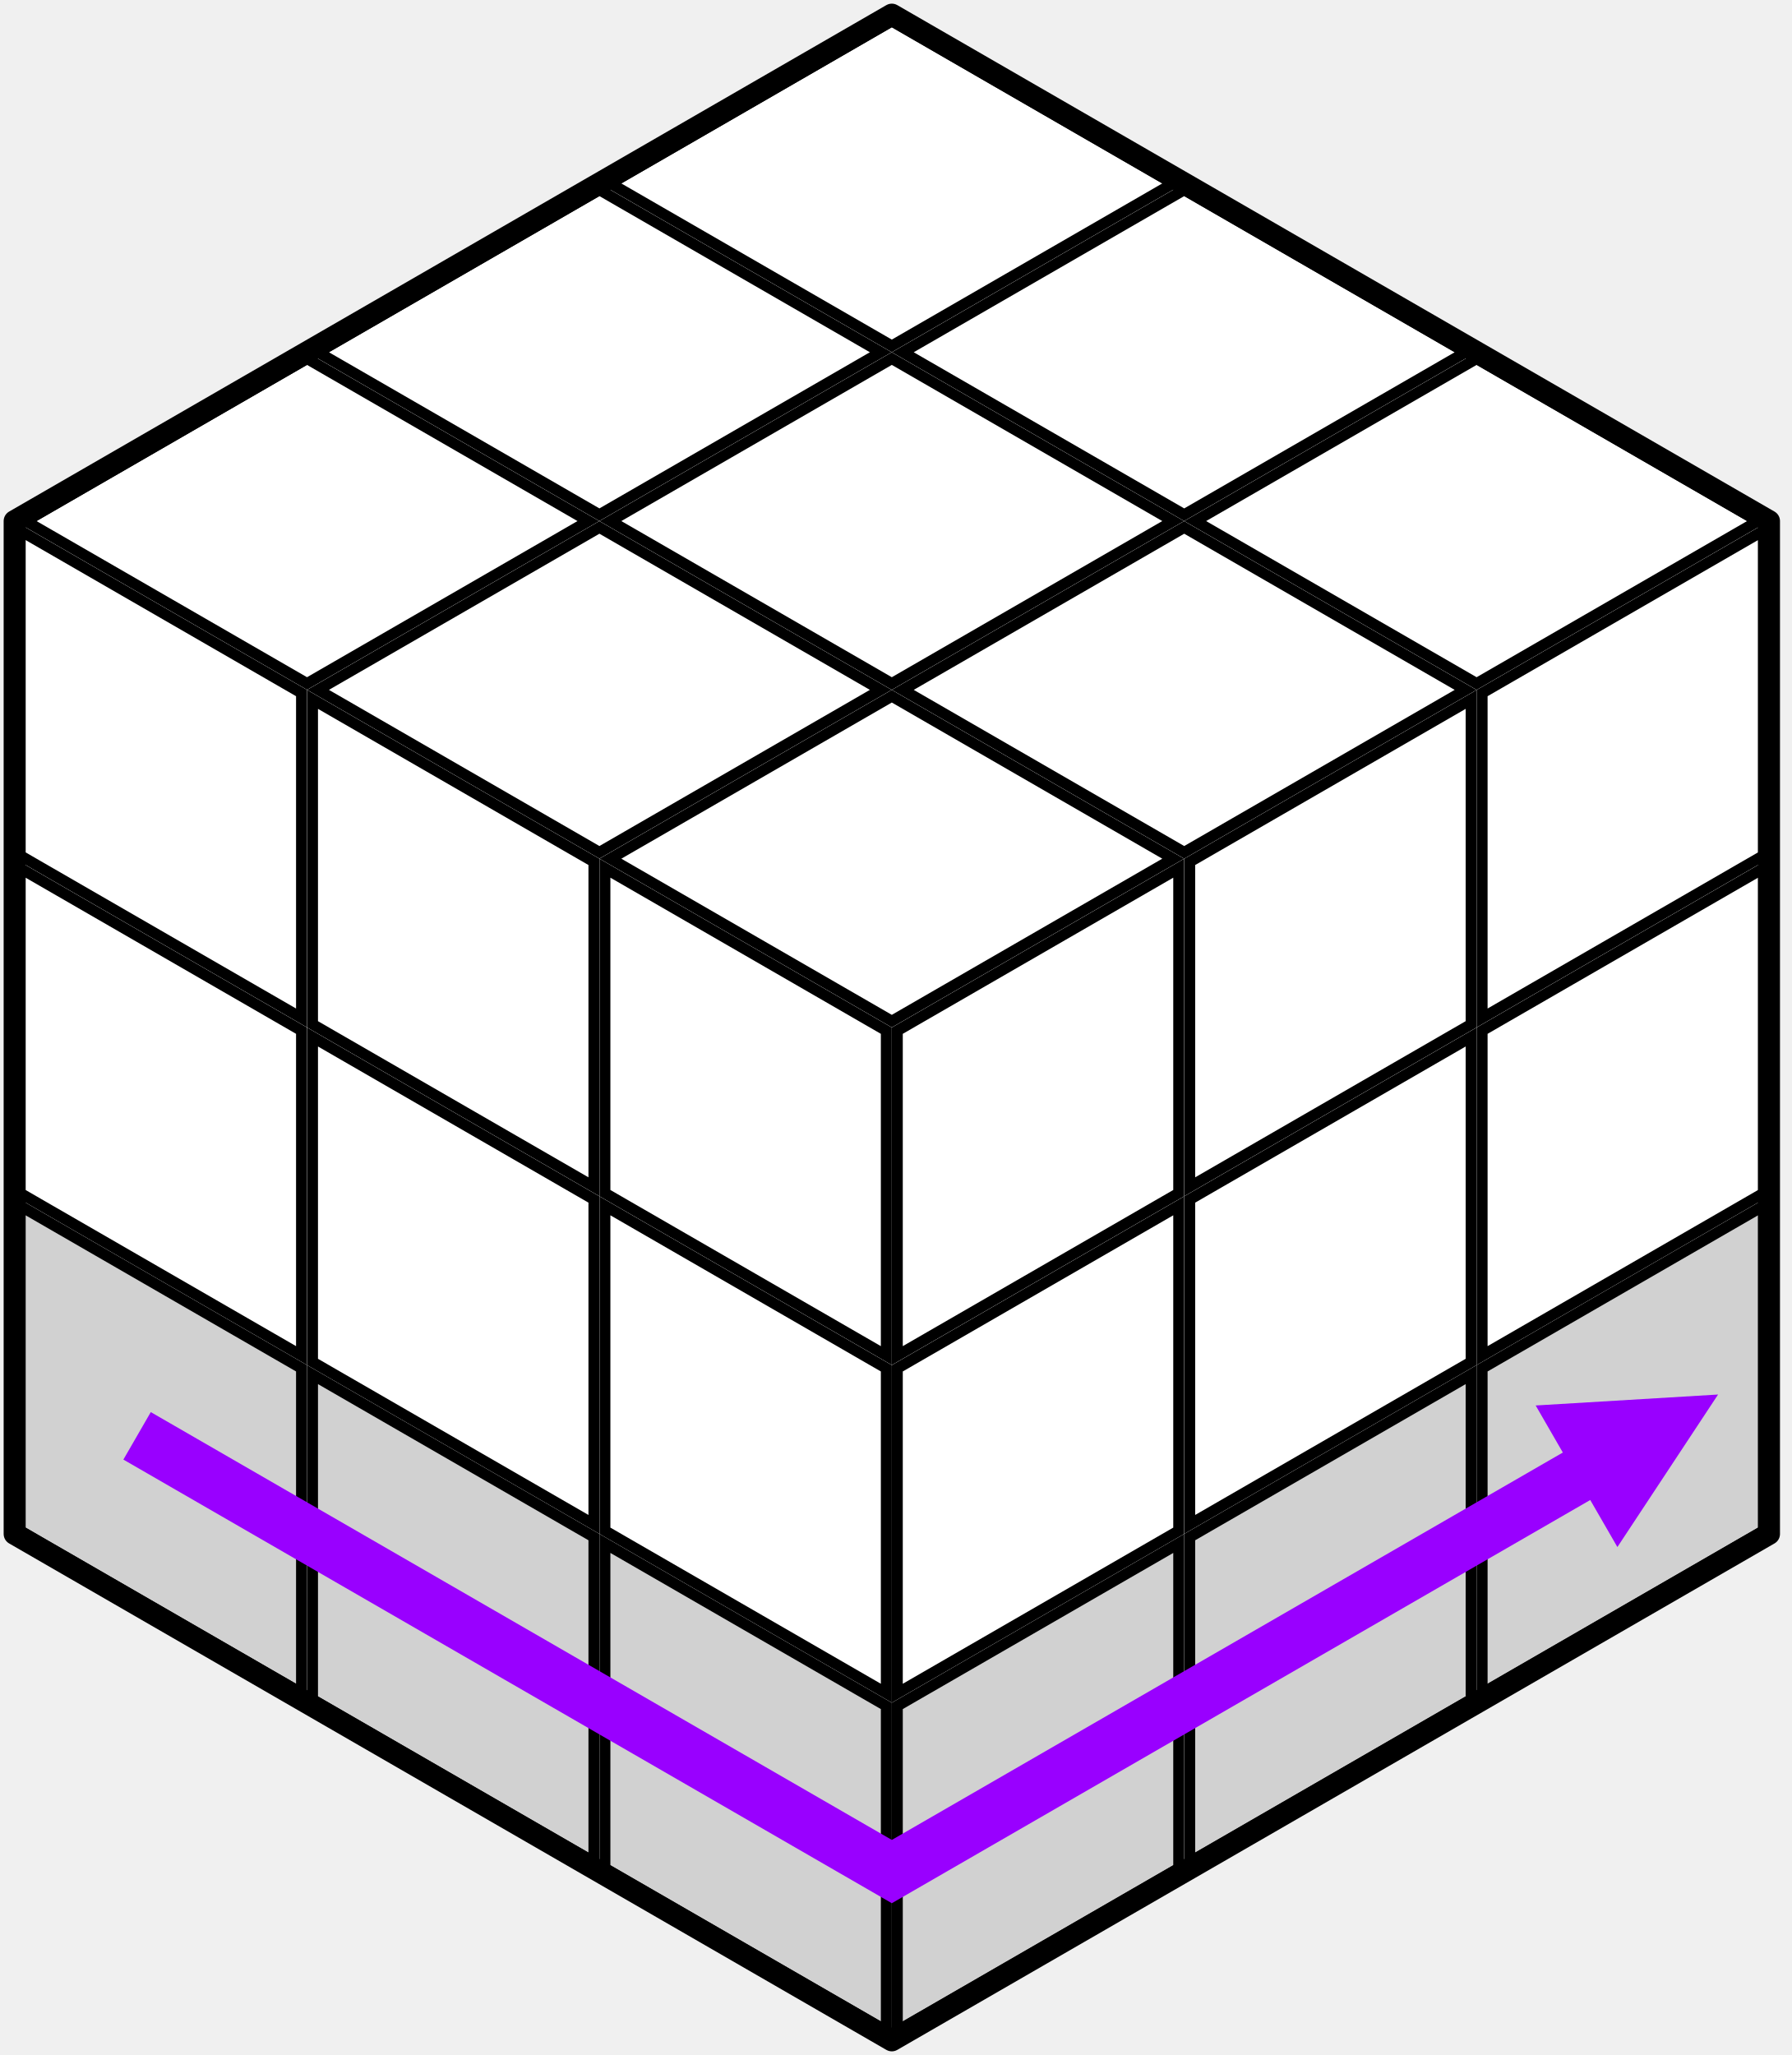
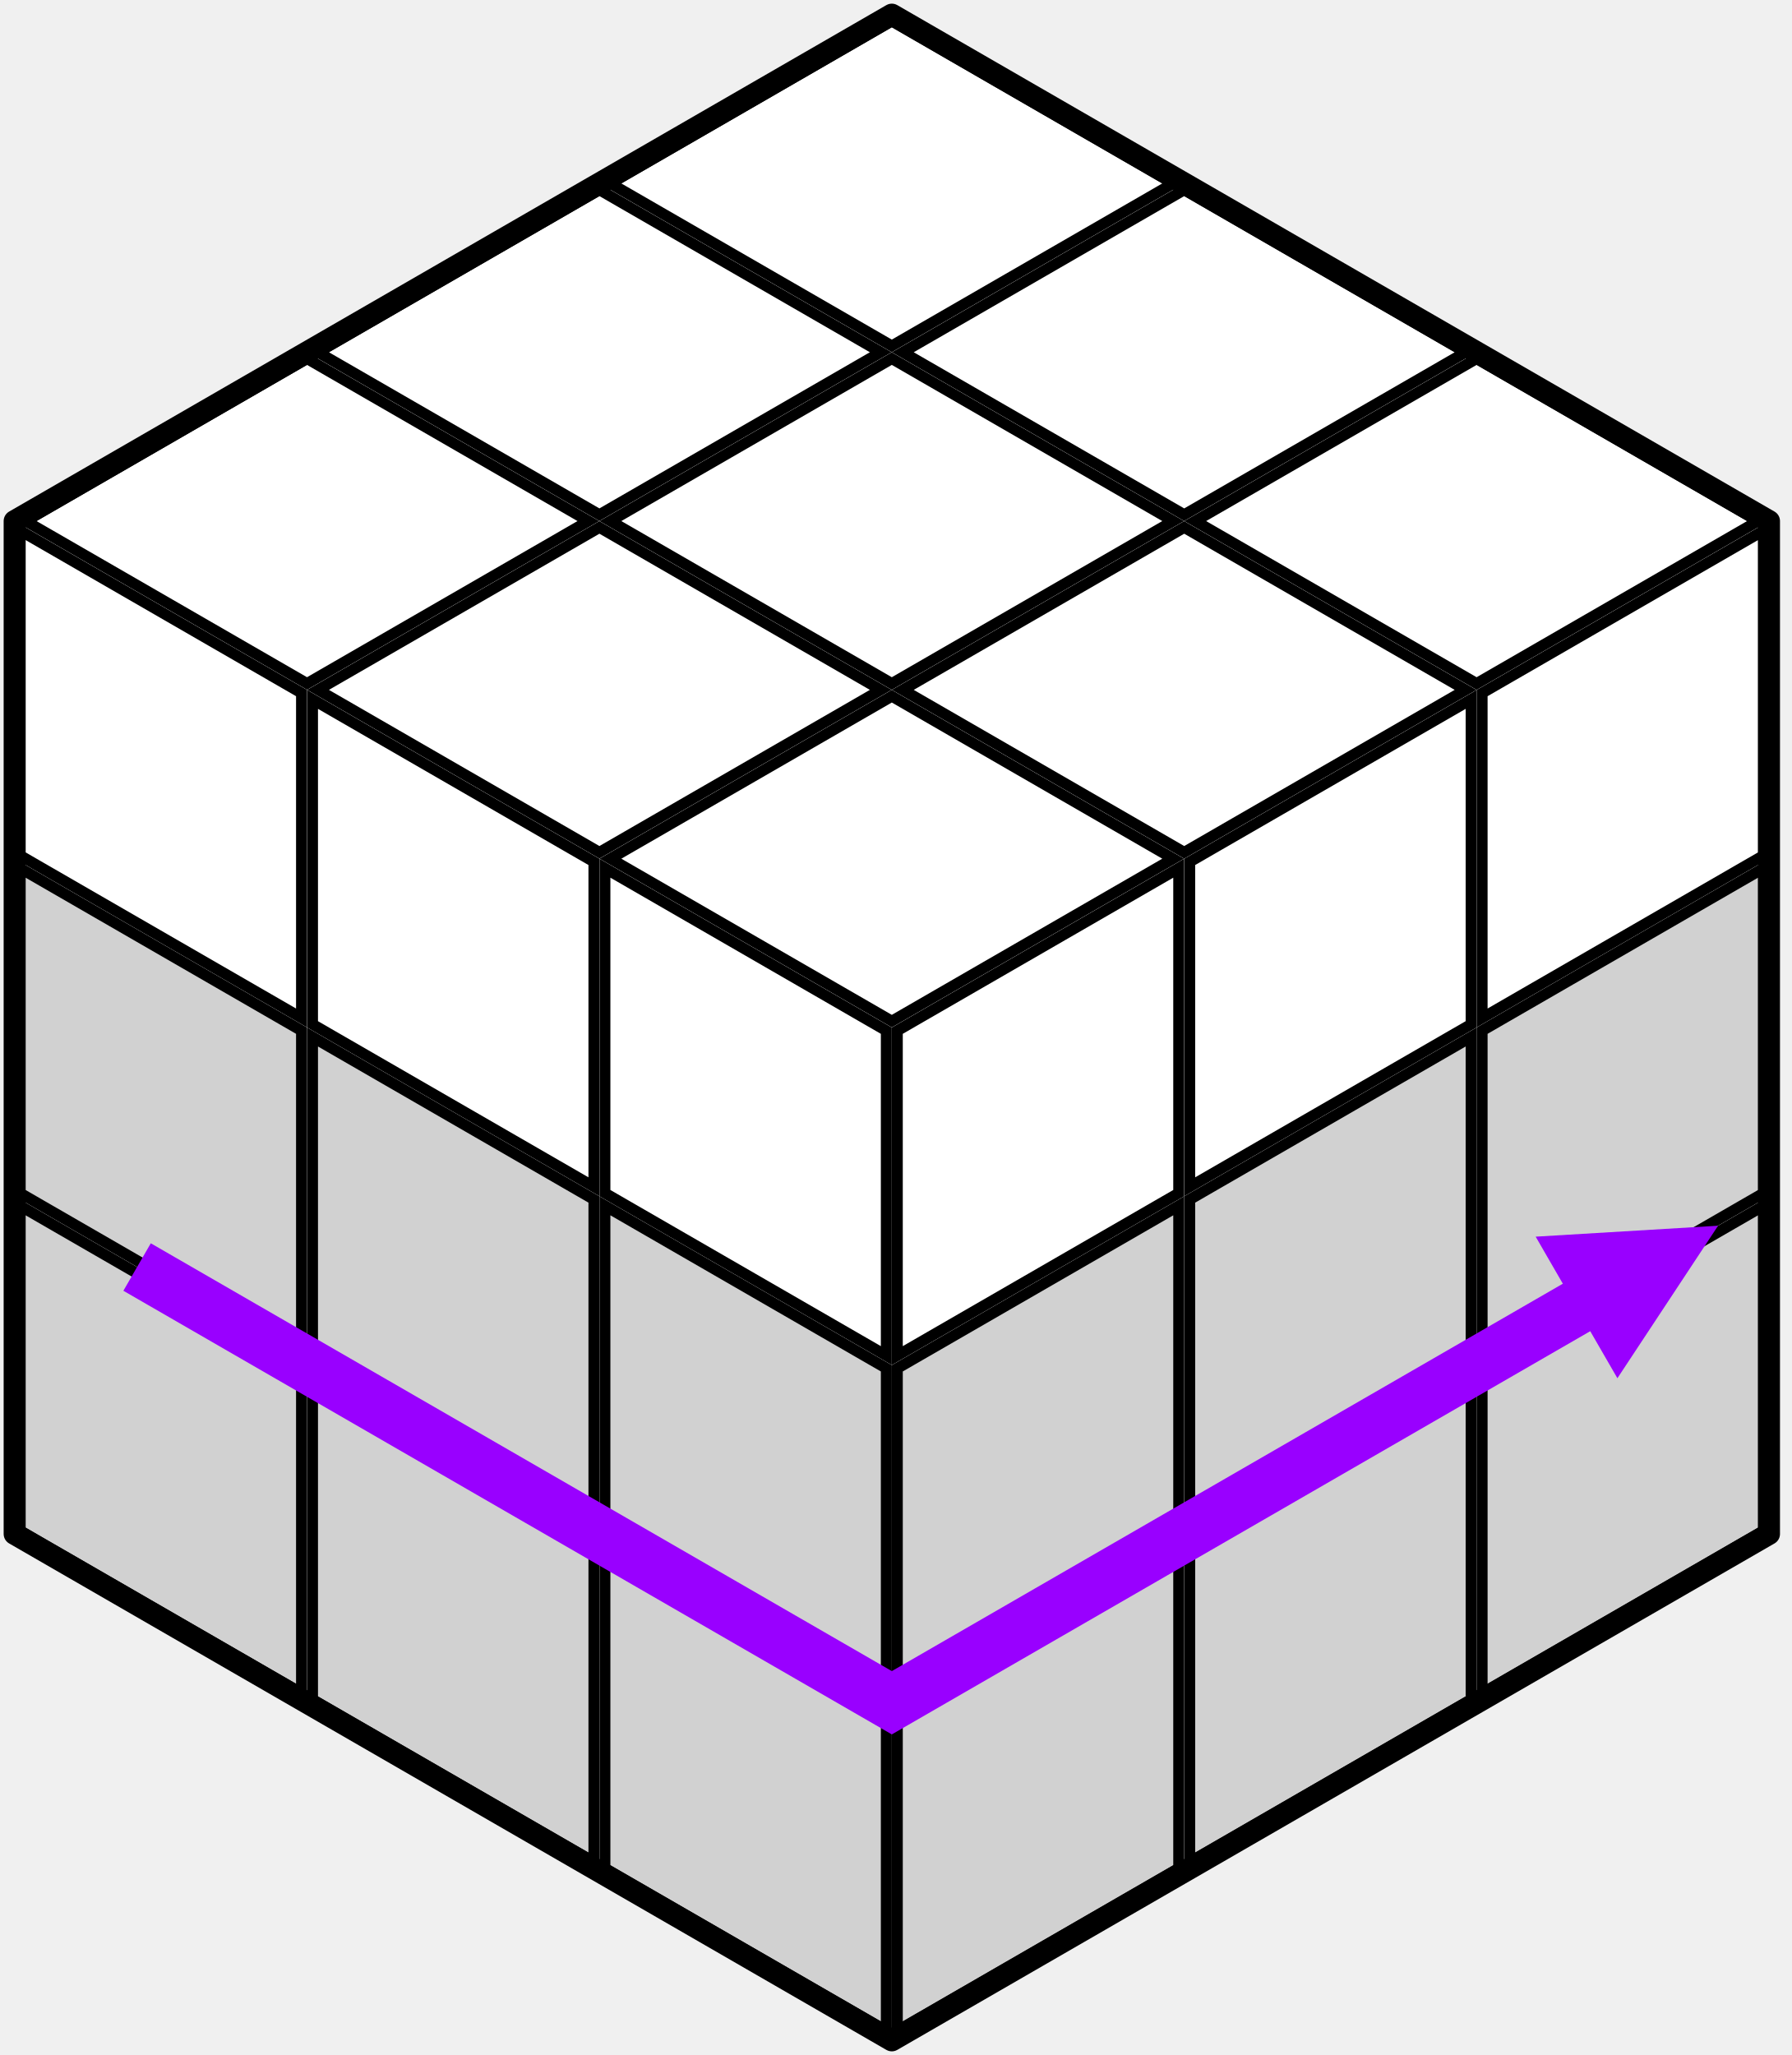
<svg xmlns="http://www.w3.org/2000/svg" style="isolation:isolate" viewBox="-1 -1 122.516 140.564" width="122.516pt" height="140.564pt">
  <defs>
-     <clipPath id="_clipPath_QAVwLXqf5jNeWSf3W6Yex6RuOTywYXdc">
+     <clipPath id="_clipPath_mOmx692nNHeRX4tszn30Y3U4McXvbrWf">
      <rect x="-1" y="-1" width="122.516" height="140.564" />
    </clipPath>
  </defs>
-   <g clip-path="url(#_clipPath_QAVwLXqf5jNeWSf3W6Yex6RuOTywYXdc)">
-     <mask id="_mask_IOUynAQQpQfhPuASTDLDosrloxgT1Kle">
+   <g clip-path="url(#_clipPath_mOmx692nNHeRX4tszn30Y3U4McXvbrWf)">
+     <mask id="_mask_kkWj2Rio4kVuOKCSRQOKKKT9DnnEO23l">
      <path d=" M 20 23.094 L 40 34.641 L 20 46.188 L 0 34.641 L 20 23.094 Z " fill="white" stroke="none" />
    </mask>
    <path d=" M 20 23.094 L 40 34.641 L 20 46.188 L 0 34.641 L 20 23.094 Z " fill="rgb(255,255,255)" />
-     <path d=" M 20 23.094 L 40 34.641 L 20 46.188 L 0 34.641 L 20 23.094 Z " fill="rgb(255,255,255)" mask="url(#_mask_IOUynAQQpQfhPuASTDLDosrloxgT1Kle)" vector-effect="non-scaling-stroke" stroke-width="2" stroke="rgb(0,0,0)" stroke-linejoin="round" stroke-linecap="round" stroke-miterlimit="3" />
-     <mask id="_mask_LwpF009fppusmjZxmrw92VliaI54msOc">
+     <path d=" M 20 23.094 L 40 34.641 L 20 46.188 L 0 34.641 L 20 23.094 Z " fill="rgb(255,255,255)" mask="url(#_mask_kkWj2Rio4kVuOKCSRQOKKKT9DnnEO23l)" vector-effect="non-scaling-stroke" stroke-width="2" stroke="rgb(0,0,0)" stroke-linejoin="round" stroke-linecap="round" stroke-miterlimit="3" />
+     <mask id="_mask_ZkWhkUQ2MammkldvRXHLHZq5jAONcaut">
      <path d=" M 40 34.641 L 60 46.188 L 40 57.735 L 20 46.188 L 40 34.641 Z " fill="white" stroke="none" />
    </mask>
    <path d=" M 40 34.641 L 60 46.188 L 40 57.735 L 20 46.188 L 40 34.641 Z " fill="rgb(255,255,255)" />
-     <path d=" M 40 34.641 L 60 46.188 L 40 57.735 L 20 46.188 L 40 34.641 Z " fill="rgb(255,255,255)" mask="url(#_mask_LwpF009fppusmjZxmrw92VliaI54msOc)" vector-effect="non-scaling-stroke" stroke-width="2" stroke="rgb(0,0,0)" stroke-linejoin="round" stroke-linecap="round" stroke-miterlimit="3" />
-     <mask id="_mask_vpvHFwjFbdHhDQgX8goCzIqJjEfphfRi">
+     <path d=" M 40 34.641 L 60 46.188 L 40 57.735 L 20 46.188 L 40 34.641 Z " fill="rgb(255,255,255)" mask="url(#_mask_ZkWhkUQ2MammkldvRXHLHZq5jAONcaut)" vector-effect="non-scaling-stroke" stroke-width="2" stroke="rgb(0,0,0)" stroke-linejoin="round" stroke-linecap="round" stroke-miterlimit="3" />
+     <mask id="_mask_ame3Uhky8QvT81t3VYmrP8Di9AKaC9ln">
      <path d=" M 60 46.188 L 80 57.735 L 60 69.282 L 40 57.735 L 60 46.188 Z " fill="white" stroke="none" />
    </mask>
    <path d=" M 60 46.188 L 80 57.735 L 60 69.282 L 40 57.735 L 60 46.188 Z " fill="rgb(255,255,255)" />
-     <path d=" M 60 46.188 L 80 57.735 L 60 69.282 L 40 57.735 L 60 46.188 Z " fill="rgb(255,255,255)" mask="url(#_mask_vpvHFwjFbdHhDQgX8goCzIqJjEfphfRi)" vector-effect="non-scaling-stroke" stroke-width="2" stroke="rgb(0,0,0)" stroke-linejoin="round" stroke-linecap="round" stroke-miterlimit="3" />
-     <mask id="_mask_lWQcgneBLw1jrcCTq0WJfGXlQbKptxH5">
+     <path d=" M 60 46.188 L 80 57.735 L 60 69.282 L 40 57.735 L 60 46.188 Z " fill="rgb(255,255,255)" mask="url(#_mask_ame3Uhky8QvT81t3VYmrP8Di9AKaC9ln)" vector-effect="non-scaling-stroke" stroke-width="2" stroke="rgb(0,0,0)" stroke-linejoin="round" stroke-linecap="round" stroke-miterlimit="3" />
+     <mask id="_mask_W3mnIgZQkQaNfeErQ5pThGqoE1wVWvnw">
      <path d=" M 40 80.829 L 60 92.376 L 60 69.282 L 40 57.735 L 40 80.829 Z " fill="white" stroke="none" />
    </mask>
    <path d=" M 40 80.829 L 60 92.376 L 60 69.282 L 40 57.735 L 40 80.829 Z " fill="rgb(255,255,255)" />
-     <path d=" M 40 80.829 L 60 92.376 L 60 69.282 L 40 57.735 L 40 80.829 Z " fill="rgb(255,255,255)" mask="url(#_mask_lWQcgneBLw1jrcCTq0WJfGXlQbKptxH5)" vector-effect="non-scaling-stroke" stroke-width="2" stroke="rgb(0,0,0)" stroke-linejoin="round" stroke-linecap="round" stroke-miterlimit="3" />
-     <mask id="_mask_eGQGoYuHrgvEC6BsLJsPeWiLzwhgYxr4">
+     <path d=" M 40 80.829 L 60 92.376 L 60 69.282 L 40 57.735 L 40 80.829 Z " fill="rgb(255,255,255)" mask="url(#_mask_W3mnIgZQkQaNfeErQ5pThGqoE1wVWvnw)" vector-effect="non-scaling-stroke" stroke-width="2" stroke="rgb(0,0,0)" stroke-linejoin="round" stroke-linecap="round" stroke-miterlimit="3" />
+     <mask id="_mask_nqWm2CF1VynCx87mTCoob9anqyJbdBSh">
      <path d=" M 80 80.829 L 60 92.376 L 60 69.282 L 80 57.735 L 80 80.829 Z " fill="white" stroke="none" />
    </mask>
    <path d=" M 80 80.829 L 60 92.376 L 60 69.282 L 80 57.735 L 80 80.829 Z " fill="rgb(255,255,255)" />
-     <path d=" M 80 80.829 L 60 92.376 L 60 69.282 L 80 57.735 L 80 80.829 Z " fill="rgb(255,255,255)" mask="url(#_mask_eGQGoYuHrgvEC6BsLJsPeWiLzwhgYxr4)" vector-effect="non-scaling-stroke" stroke-width="2" stroke="rgb(0,0,0)" stroke-linejoin="round" stroke-linecap="round" stroke-miterlimit="3" />
-     <mask id="_mask_AwD0lAxvsJUicaw0L5MAEPkgabSf5qUF">
+     <path d=" M 80 80.829 L 60 92.376 L 60 69.282 L 80 57.735 L 80 80.829 Z " fill="rgb(255,255,255)" mask="url(#_mask_nqWm2CF1VynCx87mTCoob9anqyJbdBSh)" vector-effect="non-scaling-stroke" stroke-width="2" stroke="rgb(0,0,0)" stroke-linejoin="round" stroke-linecap="round" stroke-miterlimit="3" />
+     <mask id="_mask_rdm981qdVWP0MANTarrh3MbBHldB8h9N">
      <path d=" M 80 103.923 L 60 115.47 L 60 92.376 L 80 80.829 L 80 103.923 Z " fill="white" stroke="none" />
    </mask>
-     <path d=" M 80 103.923 L 60 115.47 L 60 92.376 L 80 80.829 L 80 103.923 Z " fill="rgb(255,255,255)" />
-     <path d=" M 80 103.923 L 60 115.47 L 60 92.376 L 80 80.829 L 80 103.923 Z " fill="rgb(255,255,255)" mask="url(#_mask_AwD0lAxvsJUicaw0L5MAEPkgabSf5qUF)" vector-effect="non-scaling-stroke" stroke-width="2" stroke="rgb(0,0,0)" stroke-linejoin="round" stroke-linecap="round" stroke-miterlimit="3" />
-     <mask id="_mask_EyaFKthUR765jBc22fjtC0nAwM3j3qHG">
+     <path d=" M 80 103.923 L 60 115.47 L 60 92.376 L 80 80.829 L 80 103.923 Z " fill="rgb(209,209,209)" />
+     <path d=" M 80 103.923 L 60 115.47 L 60 92.376 L 80 80.829 L 80 103.923 Z " fill="rgb(209,209,209)" mask="url(#_mask_rdm981qdVWP0MANTarrh3MbBHldB8h9N)" vector-effect="non-scaling-stroke" stroke-width="2" stroke="rgb(0,0,0)" stroke-linejoin="round" stroke-linecap="round" stroke-miterlimit="3" />
+     <mask id="_mask_5JiBLUTp31056UKttWBqU3AqEeZi1mQq">
      <path d=" M 80 127.017 L 60 138.564 L 60 115.47 L 80 103.923 L 80 127.017 Z " fill="white" stroke="none" />
    </mask>
    <path d=" M 80 127.017 L 60 138.564 L 60 115.47 L 80 103.923 L 80 127.017 Z " fill="rgb(209,209,209)" />
-     <path d=" M 80 127.017 L 60 138.564 L 60 115.47 L 80 103.923 L 80 127.017 Z " fill="rgb(209,209,209)" mask="url(#_mask_EyaFKthUR765jBc22fjtC0nAwM3j3qHG)" vector-effect="non-scaling-stroke" stroke-width="2" stroke="rgb(0,0,0)" stroke-linejoin="round" stroke-linecap="round" stroke-miterlimit="3" />
-     <mask id="_mask_EeSNk0QFsyCH7XjPlXz0GBAwOVhjgrDI">
+     <path d=" M 80 127.017 L 60 138.564 L 60 115.47 L 80 103.923 L 80 127.017 Z " fill="rgb(209,209,209)" mask="url(#_mask_5JiBLUTp31056UKttWBqU3AqEeZi1mQq)" vector-effect="non-scaling-stroke" stroke-width="2" stroke="rgb(0,0,0)" stroke-linejoin="round" stroke-linecap="round" stroke-miterlimit="3" />
+     <mask id="_mask_LRFGa0NBBSItYVQ62GuTsUpPxrLPdETI">
      <path d=" M 100 69.282 L 80 80.829 L 80 57.735 L 100 46.188 L 100 69.282 Z " fill="white" stroke="none" />
    </mask>
    <path d=" M 100 69.282 L 80 80.829 L 80 57.735 L 100 46.188 L 100 69.282 Z " fill="rgb(255,255,255)" />
-     <path d=" M 100 69.282 L 80 80.829 L 80 57.735 L 100 46.188 L 100 69.282 Z " fill="rgb(255,255,255)" mask="url(#_mask_EeSNk0QFsyCH7XjPlXz0GBAwOVhjgrDI)" vector-effect="non-scaling-stroke" stroke-width="2" stroke="rgb(0,0,0)" stroke-linejoin="round" stroke-linecap="round" stroke-miterlimit="3" />
-     <mask id="_mask_YgevZC2pLIRK0yrKmMNNDUkr9BGDEQAc">
+     <path d=" M 100 69.282 L 80 80.829 L 80 57.735 L 100 46.188 L 100 69.282 Z " fill="rgb(255,255,255)" mask="url(#_mask_LRFGa0NBBSItYVQ62GuTsUpPxrLPdETI)" vector-effect="non-scaling-stroke" stroke-width="2" stroke="rgb(0,0,0)" stroke-linejoin="round" stroke-linecap="round" stroke-miterlimit="3" />
+     <mask id="_mask_XzntYXGEkR9fMxLPeNA7vYpAUkEcKljY">
      <path d=" M 100 92.376 L 80 103.923 L 80 80.829 L 100 69.282 L 100 92.376 Z " fill="white" stroke="none" />
    </mask>
-     <path d=" M 100 92.376 L 80 103.923 L 80 80.829 L 100 69.282 L 100 92.376 Z " fill="rgb(255,255,255)" />
-     <path d=" M 100 92.376 L 80 103.923 L 80 80.829 L 100 69.282 L 100 92.376 Z " fill="rgb(255,255,255)" mask="url(#_mask_YgevZC2pLIRK0yrKmMNNDUkr9BGDEQAc)" vector-effect="non-scaling-stroke" stroke-width="2" stroke="rgb(0,0,0)" stroke-linejoin="round" stroke-linecap="round" stroke-miterlimit="3" />
-     <mask id="_mask_0VUP4wDki0gJBQERfExKnBW67hOE2EOT">
+     <path d=" M 100 92.376 L 80 103.923 L 80 80.829 L 100 69.282 L 100 92.376 Z " fill="rgb(209,209,209)" />
+     <path d=" M 100 92.376 L 80 103.923 L 80 80.829 L 100 69.282 L 100 92.376 Z " fill="rgb(209,209,209)" mask="url(#_mask_XzntYXGEkR9fMxLPeNA7vYpAUkEcKljY)" vector-effect="non-scaling-stroke" stroke-width="2" stroke="rgb(0,0,0)" stroke-linejoin="round" stroke-linecap="round" stroke-miterlimit="3" />
+     <mask id="_mask_9XGG45MOeeZCOjm1YahnrFsESW3QbCyj">
      <path d=" M 100 115.47 L 80 127.017 L 80 103.923 L 100 92.376 L 100 115.47 Z " fill="white" stroke="none" />
    </mask>
    <path d=" M 100 115.47 L 80 127.017 L 80 103.923 L 100 92.376 L 100 115.47 Z " fill="rgb(209,209,209)" />
-     <path d=" M 100 115.47 L 80 127.017 L 80 103.923 L 100 92.376 L 100 115.47 Z " fill="rgb(209,209,209)" mask="url(#_mask_0VUP4wDki0gJBQERfExKnBW67hOE2EOT)" vector-effect="non-scaling-stroke" stroke-width="2" stroke="rgb(0,0,0)" stroke-linejoin="round" stroke-linecap="round" stroke-miterlimit="3" />
-     <mask id="_mask_NelcTDYtWHFK1veaOUKa7ZBO3Jd9cRoz">
+     <path d=" M 100 115.47 L 80 127.017 L 80 103.923 L 100 92.376 L 100 115.47 Z " fill="rgb(209,209,209)" mask="url(#_mask_9XGG45MOeeZCOjm1YahnrFsESW3QbCyj)" vector-effect="non-scaling-stroke" stroke-width="2" stroke="rgb(0,0,0)" stroke-linejoin="round" stroke-linecap="round" stroke-miterlimit="3" />
+     <mask id="_mask_N7g6QFBarPvS2Ayh0xoHWxHK9UatOH76">
      <path d=" M 120 57.735 L 100 69.282 L 100 46.188 L 120 34.641 L 120 57.735 Z " fill="white" stroke="none" />
    </mask>
    <path d=" M 120 57.735 L 100 69.282 L 100 46.188 L 120 34.641 L 120 57.735 Z " fill="rgb(255,255,255)" />
-     <path d=" M 120 57.735 L 100 69.282 L 100 46.188 L 120 34.641 L 120 57.735 Z " fill="rgb(255,255,255)" mask="url(#_mask_NelcTDYtWHFK1veaOUKa7ZBO3Jd9cRoz)" vector-effect="non-scaling-stroke" stroke-width="2" stroke="rgb(0,0,0)" stroke-linejoin="round" stroke-linecap="round" stroke-miterlimit="3" />
-     <mask id="_mask_oY8zYZCtI6dENhsqjt41FMWUwkFSOZP1">
+     <path d=" M 120 57.735 L 100 69.282 L 100 46.188 L 120 34.641 L 120 57.735 Z " fill="rgb(255,255,255)" mask="url(#_mask_N7g6QFBarPvS2Ayh0xoHWxHK9UatOH76)" vector-effect="non-scaling-stroke" stroke-width="2" stroke="rgb(0,0,0)" stroke-linejoin="round" stroke-linecap="round" stroke-miterlimit="3" />
+     <mask id="_mask_Azg1xSRJUO6yc6HklbdxZHT06GklwTgE">
      <path d=" M 120 80.829 L 100 92.376 L 100 69.282 L 120 57.735 L 120 80.829 Z " fill="white" stroke="none" />
    </mask>
-     <path d=" M 120 80.829 L 100 92.376 L 100 69.282 L 120 57.735 L 120 80.829 Z " fill="rgb(255,255,255)" />
-     <path d=" M 120 80.829 L 100 92.376 L 100 69.282 L 120 57.735 L 120 80.829 Z " fill="rgb(255,255,255)" mask="url(#_mask_oY8zYZCtI6dENhsqjt41FMWUwkFSOZP1)" vector-effect="non-scaling-stroke" stroke-width="2" stroke="rgb(0,0,0)" stroke-linejoin="round" stroke-linecap="round" stroke-miterlimit="3" />
-     <mask id="_mask_tms0BHHFeZ3fEAYUvjl5H4Qk8ifyOVfD">
+     <path d=" M 120 80.829 L 100 92.376 L 100 69.282 L 120 57.735 L 120 80.829 Z " fill="rgb(209,209,209)" />
+     <path d=" M 120 80.829 L 100 92.376 L 100 69.282 L 120 57.735 L 120 80.829 Z " fill="rgb(209,209,209)" mask="url(#_mask_Azg1xSRJUO6yc6HklbdxZHT06GklwTgE)" vector-effect="non-scaling-stroke" stroke-width="2" stroke="rgb(0,0,0)" stroke-linejoin="round" stroke-linecap="round" stroke-miterlimit="3" />
+     <mask id="_mask_rkWK77Hu577fTdAAnfjACssJ8oaVJpJw">
      <path d=" M 120 103.923 L 100 115.47 L 100 92.376 L 120 80.829 L 120 103.923 Z " fill="white" stroke="none" />
    </mask>
    <path d=" M 120 103.923 L 100 115.47 L 100 92.376 L 120 80.829 L 120 103.923 Z " fill="rgb(209,209,209)" />
-     <path d=" M 120 103.923 L 100 115.47 L 100 92.376 L 120 80.829 L 120 103.923 Z " fill="rgb(209,209,209)" mask="url(#_mask_tms0BHHFeZ3fEAYUvjl5H4Qk8ifyOVfD)" vector-effect="non-scaling-stroke" stroke-width="2" stroke="rgb(0,0,0)" stroke-linejoin="round" stroke-linecap="round" stroke-miterlimit="3" />
-     <mask id="_mask_i9Gy7AHsweX78CRPRVPoCqPCMIqpC9vv">
+     <path d=" M 120 103.923 L 100 115.47 L 100 92.376 L 120 80.829 L 120 103.923 Z " fill="rgb(209,209,209)" mask="url(#_mask_rkWK77Hu577fTdAAnfjACssJ8oaVJpJw)" vector-effect="non-scaling-stroke" stroke-width="2" stroke="rgb(0,0,0)" stroke-linejoin="round" stroke-linecap="round" stroke-miterlimit="3" />
+     <mask id="_mask_MbK2nNY3hSDUUDja0RNXBOjH6J1kA4wl">
      <path d=" M 40 103.923 L 60 115.47 L 60 92.376 L 40 80.829 L 40 103.923 Z " fill="white" stroke="none" />
    </mask>
-     <path d=" M 40 103.923 L 60 115.47 L 60 92.376 L 40 80.829 L 40 103.923 Z " fill="rgb(255,255,255)" />
-     <path d=" M 40 103.923 L 60 115.47 L 60 92.376 L 40 80.829 L 40 103.923 Z " fill="rgb(255,255,255)" mask="url(#_mask_i9Gy7AHsweX78CRPRVPoCqPCMIqpC9vv)" vector-effect="non-scaling-stroke" stroke-width="2" stroke="rgb(0,0,0)" stroke-linejoin="round" stroke-linecap="round" stroke-miterlimit="3" />
-     <mask id="_mask_D7kG7TUPembtTuOUflWvmSi7JrTZ2z5y">
+     <path d=" M 40 103.923 L 60 115.47 L 60 92.376 L 40 80.829 L 40 103.923 Z " fill="rgb(209,209,209)" />
+     <path d=" M 40 103.923 L 60 115.47 L 60 92.376 L 40 80.829 L 40 103.923 Z " fill="rgb(209,209,209)" mask="url(#_mask_MbK2nNY3hSDUUDja0RNXBOjH6J1kA4wl)" vector-effect="non-scaling-stroke" stroke-width="2" stroke="rgb(0,0,0)" stroke-linejoin="round" stroke-linecap="round" stroke-miterlimit="3" />
+     <mask id="_mask_g6qvvc3blHWqWoJwDMmJAqUMJZjDzb0M">
      <path d=" M 40 127.017 L 60 138.564 L 60 115.47 L 40 103.923 L 40 127.017 Z " fill="white" stroke="none" />
    </mask>
    <path d=" M 40 127.017 L 60 138.564 L 60 115.47 L 40 103.923 L 40 127.017 Z " fill="rgb(209,209,209)" />
-     <path d=" M 40 127.017 L 60 138.564 L 60 115.47 L 40 103.923 L 40 127.017 Z " fill="rgb(209,209,209)" mask="url(#_mask_D7kG7TUPembtTuOUflWvmSi7JrTZ2z5y)" vector-effect="non-scaling-stroke" stroke-width="2" stroke="rgb(0,0,0)" stroke-linejoin="round" stroke-linecap="round" stroke-miterlimit="3" />
-     <mask id="_mask_Pb3VioJ9lZHCUQNKHx6ZDWYIQviJqVd1">
+     <path d=" M 40 127.017 L 60 138.564 L 60 115.47 L 40 103.923 L 40 127.017 Z " fill="rgb(209,209,209)" mask="url(#_mask_g6qvvc3blHWqWoJwDMmJAqUMJZjDzb0M)" vector-effect="non-scaling-stroke" stroke-width="2" stroke="rgb(0,0,0)" stroke-linejoin="round" stroke-linecap="round" stroke-miterlimit="3" />
+     <mask id="_mask_lwF9IP2rSNHeKoahm01mQuWx61Y1LheD">
      <path d=" M 20 69.282 L 40 80.829 L 40 57.735 L 20 46.188 L 20 69.282 Z " fill="white" stroke="none" />
    </mask>
    <path d=" M 20 69.282 L 40 80.829 L 40 57.735 L 20 46.188 L 20 69.282 Z " fill="rgb(255,255,255)" />
-     <path d=" M 20 69.282 L 40 80.829 L 40 57.735 L 20 46.188 L 20 69.282 Z " fill="rgb(255,255,255)" mask="url(#_mask_Pb3VioJ9lZHCUQNKHx6ZDWYIQviJqVd1)" vector-effect="non-scaling-stroke" stroke-width="2" stroke="rgb(0,0,0)" stroke-linejoin="round" stroke-linecap="round" stroke-miterlimit="3" />
-     <mask id="_mask_8gaHqShe7qZdqr1RdRGyhuS0zNNKArL5">
+     <path d=" M 20 69.282 L 40 80.829 L 40 57.735 L 20 46.188 L 20 69.282 Z " fill="rgb(255,255,255)" mask="url(#_mask_lwF9IP2rSNHeKoahm01mQuWx61Y1LheD)" vector-effect="non-scaling-stroke" stroke-width="2" stroke="rgb(0,0,0)" stroke-linejoin="round" stroke-linecap="round" stroke-miterlimit="3" />
+     <mask id="_mask_oPBw4sbSxaiF8jImNKvthYtzhZrceiEl">
      <path d=" M 20 92.376 L 40 103.923 L 40 80.829 L 20 69.282 L 20 92.376 Z " fill="white" stroke="none" />
    </mask>
-     <path d=" M 20 92.376 L 40 103.923 L 40 80.829 L 20 69.282 L 20 92.376 Z " fill="rgb(255,255,255)" />
-     <path d=" M 20 92.376 L 40 103.923 L 40 80.829 L 20 69.282 L 20 92.376 Z " fill="rgb(255,255,255)" mask="url(#_mask_8gaHqShe7qZdqr1RdRGyhuS0zNNKArL5)" vector-effect="non-scaling-stroke" stroke-width="2" stroke="rgb(0,0,0)" stroke-linejoin="round" stroke-linecap="round" stroke-miterlimit="3" />
-     <mask id="_mask_a8552MuQXVhuJQV0bLdkSa0r3E7x0nY7">
+     <path d=" M 20 92.376 L 40 103.923 L 40 80.829 L 20 69.282 L 20 92.376 Z " fill="rgb(209,209,209)" />
+     <path d=" M 20 92.376 L 40 103.923 L 40 80.829 L 20 69.282 L 20 92.376 Z " fill="rgb(209,209,209)" mask="url(#_mask_oPBw4sbSxaiF8jImNKvthYtzhZrceiEl)" vector-effect="non-scaling-stroke" stroke-width="2" stroke="rgb(0,0,0)" stroke-linejoin="round" stroke-linecap="round" stroke-miterlimit="3" />
+     <mask id="_mask_Cj0A2wNS5adxBNG07N9HaZif3W6pUreX">
      <path d=" M 20 115.47 L 40 127.017 L 40 103.923 L 20 92.376 L 20 115.47 Z " fill="white" stroke="none" />
    </mask>
    <path d=" M 20 115.47 L 40 127.017 L 40 103.923 L 20 92.376 L 20 115.47 Z " fill="rgb(209,209,209)" />
-     <path d=" M 20 115.47 L 40 127.017 L 40 103.923 L 20 92.376 L 20 115.47 Z " fill="rgb(209,209,209)" mask="url(#_mask_a8552MuQXVhuJQV0bLdkSa0r3E7x0nY7)" vector-effect="non-scaling-stroke" stroke-width="2" stroke="rgb(0,0,0)" stroke-linejoin="round" stroke-linecap="round" stroke-miterlimit="3" />
-     <mask id="_mask_9nwu8d1Vbwl4cEwkuqsmM8b0S8suggKB">
+     <path d=" M 20 115.47 L 40 127.017 L 40 103.923 L 20 92.376 L 20 115.47 Z " fill="rgb(209,209,209)" mask="url(#_mask_Cj0A2wNS5adxBNG07N9HaZif3W6pUreX)" vector-effect="non-scaling-stroke" stroke-width="2" stroke="rgb(0,0,0)" stroke-linejoin="round" stroke-linecap="round" stroke-miterlimit="3" />
+     <mask id="_mask_2gRxOgg6TzfFZhNsll5SIZHCfV6uYKAd">
      <path d=" M 0 57.735 L 20 69.282 L 20 46.188 L 0 34.641 L 0 57.735 Z " fill="white" stroke="none" />
    </mask>
    <path d=" M 0 57.735 L 20 69.282 L 20 46.188 L 0 34.641 L 0 57.735 Z " fill="rgb(255,255,255)" />
-     <path d=" M 0 57.735 L 20 69.282 L 20 46.188 L 0 34.641 L 0 57.735 Z " fill="rgb(255,255,255)" mask="url(#_mask_9nwu8d1Vbwl4cEwkuqsmM8b0S8suggKB)" vector-effect="non-scaling-stroke" stroke-width="2" stroke="rgb(0,0,0)" stroke-linejoin="round" stroke-linecap="round" stroke-miterlimit="3" />
-     <mask id="_mask_X75rluBFYW1aDtUs6gTh2uV5sZMG5evU">
+     <path d=" M 0 57.735 L 20 69.282 L 20 46.188 L 0 34.641 L 0 57.735 Z " fill="rgb(255,255,255)" mask="url(#_mask_2gRxOgg6TzfFZhNsll5SIZHCfV6uYKAd)" vector-effect="non-scaling-stroke" stroke-width="2" stroke="rgb(0,0,0)" stroke-linejoin="round" stroke-linecap="round" stroke-miterlimit="3" />
+     <mask id="_mask_W3GzEvlMFyeSHABNSXSmNxhL4XCIQHgu">
      <path d=" M 0 80.829 L 20 92.376 L 20 69.282 L 0 57.735 L 0 80.829 Z " fill="white" stroke="none" />
    </mask>
-     <path d=" M 0 80.829 L 20 92.376 L 20 69.282 L 0 57.735 L 0 80.829 Z " fill="rgb(255,255,255)" />
-     <path d=" M 0 80.829 L 20 92.376 L 20 69.282 L 0 57.735 L 0 80.829 Z " fill="rgb(255,255,255)" mask="url(#_mask_X75rluBFYW1aDtUs6gTh2uV5sZMG5evU)" vector-effect="non-scaling-stroke" stroke-width="2" stroke="rgb(0,0,0)" stroke-linejoin="round" stroke-linecap="round" stroke-miterlimit="3" />
-     <mask id="_mask_DodMOiQNjRbf6zFgwnMkM8HunH9o1A5I">
+     <path d=" M 0 80.829 L 20 92.376 L 20 69.282 L 0 57.735 L 0 80.829 Z " fill="rgb(209,209,209)" />
+     <path d=" M 0 80.829 L 20 92.376 L 20 69.282 L 0 57.735 L 0 80.829 Z " fill="rgb(209,209,209)" mask="url(#_mask_W3GzEvlMFyeSHABNSXSmNxhL4XCIQHgu)" vector-effect="non-scaling-stroke" stroke-width="2" stroke="rgb(0,0,0)" stroke-linejoin="round" stroke-linecap="round" stroke-miterlimit="3" />
+     <mask id="_mask_C40cGByM9dsFAAfc4RCE9CEsM8xNv87F">
      <path d=" M 0 103.923 L 20 115.47 L 20 92.376 L 0 80.829 L 0 103.923 Z " fill="white" stroke="none" />
    </mask>
    <path d=" M 0 103.923 L 20 115.47 L 20 92.376 L 0 80.829 L 0 103.923 Z " fill="rgb(209,209,209)" />
-     <path d=" M 0 103.923 L 20 115.47 L 20 92.376 L 0 80.829 L 0 103.923 Z " fill="rgb(209,209,209)" mask="url(#_mask_DodMOiQNjRbf6zFgwnMkM8HunH9o1A5I)" vector-effect="non-scaling-stroke" stroke-width="2" stroke="rgb(0,0,0)" stroke-linejoin="round" stroke-linecap="round" stroke-miterlimit="3" />
-     <mask id="_mask_p8pGkCel9jTWyQB3b8osVGGm89DK5afz">
+     <path d=" M 0 103.923 L 20 115.47 L 20 92.376 L 0 80.829 L 0 103.923 Z " fill="rgb(209,209,209)" mask="url(#_mask_C40cGByM9dsFAAfc4RCE9CEsM8xNv87F)" vector-effect="non-scaling-stroke" stroke-width="2" stroke="rgb(0,0,0)" stroke-linejoin="round" stroke-linecap="round" stroke-miterlimit="3" />
+     <mask id="_mask_lMHvhcvUMgiorQxGXHjLOh364oZRSxST">
      <path d=" M 40 11.547 L 60 23.094 L 40 34.641 L 20 23.094 L 40 11.547 Z " fill="white" stroke="none" />
    </mask>
    <path d=" M 40 11.547 L 60 23.094 L 40 34.641 L 20 23.094 L 40 11.547 Z " fill="rgb(255,255,255)" />
-     <path d=" M 40 11.547 L 60 23.094 L 40 34.641 L 20 23.094 L 40 11.547 Z " fill="rgb(255,255,255)" mask="url(#_mask_p8pGkCel9jTWyQB3b8osVGGm89DK5afz)" vector-effect="non-scaling-stroke" stroke-width="2" stroke="rgb(0,0,0)" stroke-linejoin="round" stroke-linecap="round" stroke-miterlimit="3" />
-     <mask id="_mask_zuTepDlA1pOfT9vR9IZfV9vjmda3wg9O">
+     <path d=" M 40 11.547 L 60 23.094 L 40 34.641 L 20 23.094 L 40 11.547 Z " fill="rgb(255,255,255)" mask="url(#_mask_lMHvhcvUMgiorQxGXHjLOh364oZRSxST)" vector-effect="non-scaling-stroke" stroke-width="2" stroke="rgb(0,0,0)" stroke-linejoin="round" stroke-linecap="round" stroke-miterlimit="3" />
+     <mask id="_mask_1sN85eDqJacxy3VxTAaFm0BD5uHs2Zc8">
      <path d=" M 60 23.094 L 80 34.641 L 60 46.188 L 40 34.641 L 60 23.094 Z " fill="white" stroke="none" />
    </mask>
    <path d=" M 60 23.094 L 80 34.641 L 60 46.188 L 40 34.641 L 60 23.094 Z " fill="rgb(255,255,255)" />
-     <path d=" M 60 23.094 L 80 34.641 L 60 46.188 L 40 34.641 L 60 23.094 Z " fill="rgb(255,255,255)" mask="url(#_mask_zuTepDlA1pOfT9vR9IZfV9vjmda3wg9O)" vector-effect="non-scaling-stroke" stroke-width="2" stroke="rgb(0,0,0)" stroke-linejoin="round" stroke-linecap="round" stroke-miterlimit="3" />
-     <mask id="_mask_s4WRWskwleqLT1miS7eZrKl4cXzwLZXd">
+     <path d=" M 60 23.094 L 80 34.641 L 60 46.188 L 40 34.641 L 60 23.094 Z " fill="rgb(255,255,255)" mask="url(#_mask_1sN85eDqJacxy3VxTAaFm0BD5uHs2Zc8)" vector-effect="non-scaling-stroke" stroke-width="2" stroke="rgb(0,0,0)" stroke-linejoin="round" stroke-linecap="round" stroke-miterlimit="3" />
+     <mask id="_mask_WVZI02wJ4BVFf391WgATEqCdsX4yhU9s">
      <path d=" M 80 34.641 L 100 46.188 L 80 57.735 L 60 46.188 L 80 34.641 Z " fill="white" stroke="none" />
    </mask>
    <path d=" M 80 34.641 L 100 46.188 L 80 57.735 L 60 46.188 L 80 34.641 Z " fill="rgb(255,255,255)" />
-     <path d=" M 80 34.641 L 100 46.188 L 80 57.735 L 60 46.188 L 80 34.641 Z " fill="rgb(255,255,255)" mask="url(#_mask_s4WRWskwleqLT1miS7eZrKl4cXzwLZXd)" vector-effect="non-scaling-stroke" stroke-width="2" stroke="rgb(0,0,0)" stroke-linejoin="round" stroke-linecap="round" stroke-miterlimit="3" />
-     <mask id="_mask_PmSCMwbpgpCe28Gk5DW2APVXUeJfmzoS">
+     <path d=" M 80 34.641 L 100 46.188 L 80 57.735 L 60 46.188 L 80 34.641 Z " fill="rgb(255,255,255)" mask="url(#_mask_WVZI02wJ4BVFf391WgATEqCdsX4yhU9s)" vector-effect="non-scaling-stroke" stroke-width="2" stroke="rgb(0,0,0)" stroke-linejoin="round" stroke-linecap="round" stroke-miterlimit="3" />
+     <mask id="_mask_CBLrTDXlhjV8HRlm7XEVRUI9MtB9thPZ">
      <path d=" M 60 0 L 80 11.547 L 60 23.094 L 40 11.547 L 60 0 Z " fill="white" stroke="none" />
    </mask>
    <path d=" M 60 0 L 80 11.547 L 60 23.094 L 40 11.547 L 60 0 Z " fill="rgb(255,255,255)" />
-     <path d=" M 60 0 L 80 11.547 L 60 23.094 L 40 11.547 L 60 0 Z " fill="rgb(255,255,255)" mask="url(#_mask_PmSCMwbpgpCe28Gk5DW2APVXUeJfmzoS)" vector-effect="non-scaling-stroke" stroke-width="2" stroke="rgb(0,0,0)" stroke-linejoin="round" stroke-linecap="round" stroke-miterlimit="3" />
-     <mask id="_mask_3KdAsFlrWWyUU1bLtNx4ccwa03WaPLN7">
+     <path d=" M 60 0 L 80 11.547 L 60 23.094 L 40 11.547 L 60 0 Z " fill="rgb(255,255,255)" mask="url(#_mask_CBLrTDXlhjV8HRlm7XEVRUI9MtB9thPZ)" vector-effect="non-scaling-stroke" stroke-width="2" stroke="rgb(0,0,0)" stroke-linejoin="round" stroke-linecap="round" stroke-miterlimit="3" />
+     <mask id="_mask_QCqz6swSkRwoSM8kmi8OU9Cql8MJaH9a">
      <path d=" M 80 11.547 L 100 23.094 L 80 34.641 L 60 23.094 L 80 11.547 Z " fill="white" stroke="none" />
    </mask>
    <path d=" M 80 11.547 L 100 23.094 L 80 34.641 L 60 23.094 L 80 11.547 Z " fill="rgb(255,255,255)" />
-     <path d=" M 80 11.547 L 100 23.094 L 80 34.641 L 60 23.094 L 80 11.547 Z " fill="rgb(255,255,255)" mask="url(#_mask_3KdAsFlrWWyUU1bLtNx4ccwa03WaPLN7)" vector-effect="non-scaling-stroke" stroke-width="2" stroke="rgb(0,0,0)" stroke-linejoin="round" stroke-linecap="round" stroke-miterlimit="3" />
-     <mask id="_mask_0LVohfBNVdvoc7AMi925zGbWPSffrrpn">
+     <path d=" M 80 11.547 L 100 23.094 L 80 34.641 L 60 23.094 L 80 11.547 Z " fill="rgb(255,255,255)" mask="url(#_mask_QCqz6swSkRwoSM8kmi8OU9Cql8MJaH9a)" vector-effect="non-scaling-stroke" stroke-width="2" stroke="rgb(0,0,0)" stroke-linejoin="round" stroke-linecap="round" stroke-miterlimit="3" />
+     <mask id="_mask_ngf53tq5iNJt5XL4mgtZ2HpijTZMEeu1">
      <path d=" M 100 23.094 L 120 34.641 L 100 46.188 L 80 34.641 L 100 23.094 Z " fill="white" stroke="none" />
    </mask>
    <path d=" M 100 23.094 L 120 34.641 L 100 46.188 L 80 34.641 L 100 23.094 Z " fill="rgb(255,255,255)" />
-     <path d=" M 100 23.094 L 120 34.641 L 100 46.188 L 80 34.641 L 100 23.094 Z " fill="rgb(255,255,255)" mask="url(#_mask_0LVohfBNVdvoc7AMi925zGbWPSffrrpn)" vector-effect="non-scaling-stroke" stroke-width="2" stroke="rgb(0,0,0)" stroke-linejoin="round" stroke-linecap="round" stroke-miterlimit="3" />
+     <path d=" M 100 23.094 L 120 34.641 L 100 46.188 L 80 34.641 L 100 23.094 Z " fill="rgb(255,255,255)" mask="url(#_mask_ngf53tq5iNJt5XL4mgtZ2HpijTZMEeu1)" vector-effect="non-scaling-stroke" stroke-width="2" stroke="rgb(0,0,0)" stroke-linejoin="round" stroke-linecap="round" stroke-miterlimit="3" />
    <path d=" M 60 0 L 120 34.641 L 120 103.923 L 60 138.564 L 0 103.923 L 0 34.641 L 60 0 Z " fill="none" vector-effect="non-scaling-stroke" stroke-width="2" stroke="rgb(0,0,0)" stroke-linejoin="round" stroke-linecap="round" stroke-miterlimit="3" />
-     <path d=" M 10 98.15 L 60 127.017 L 110 98.15" fill="none" vector-effect="non-scaling-stroke" stroke-width="5" stroke="rgb(153,0,255)" stroke-linejoin="miter" stroke-linecap="square" stroke-miterlimit="3" />
-     <path d=" M 109.629 104.819 L 116.516 94.387 L 104.039 95.136 Z " fill="rgb(153,0,255)" stroke="none" />
+     <path d=" M 10 86.603 L 60 115.47 L 110 86.603" fill="none" vector-effect="non-scaling-stroke" stroke-width="5" stroke="rgb(153,0,255)" stroke-linejoin="miter" stroke-linecap="square" stroke-miterlimit="3" />
+     <path d=" M 109.629 93.272 L 116.516 82.84 L 104.039 83.589 Z " fill="rgb(153,0,255)" stroke="none" />
  </g>
</svg>
